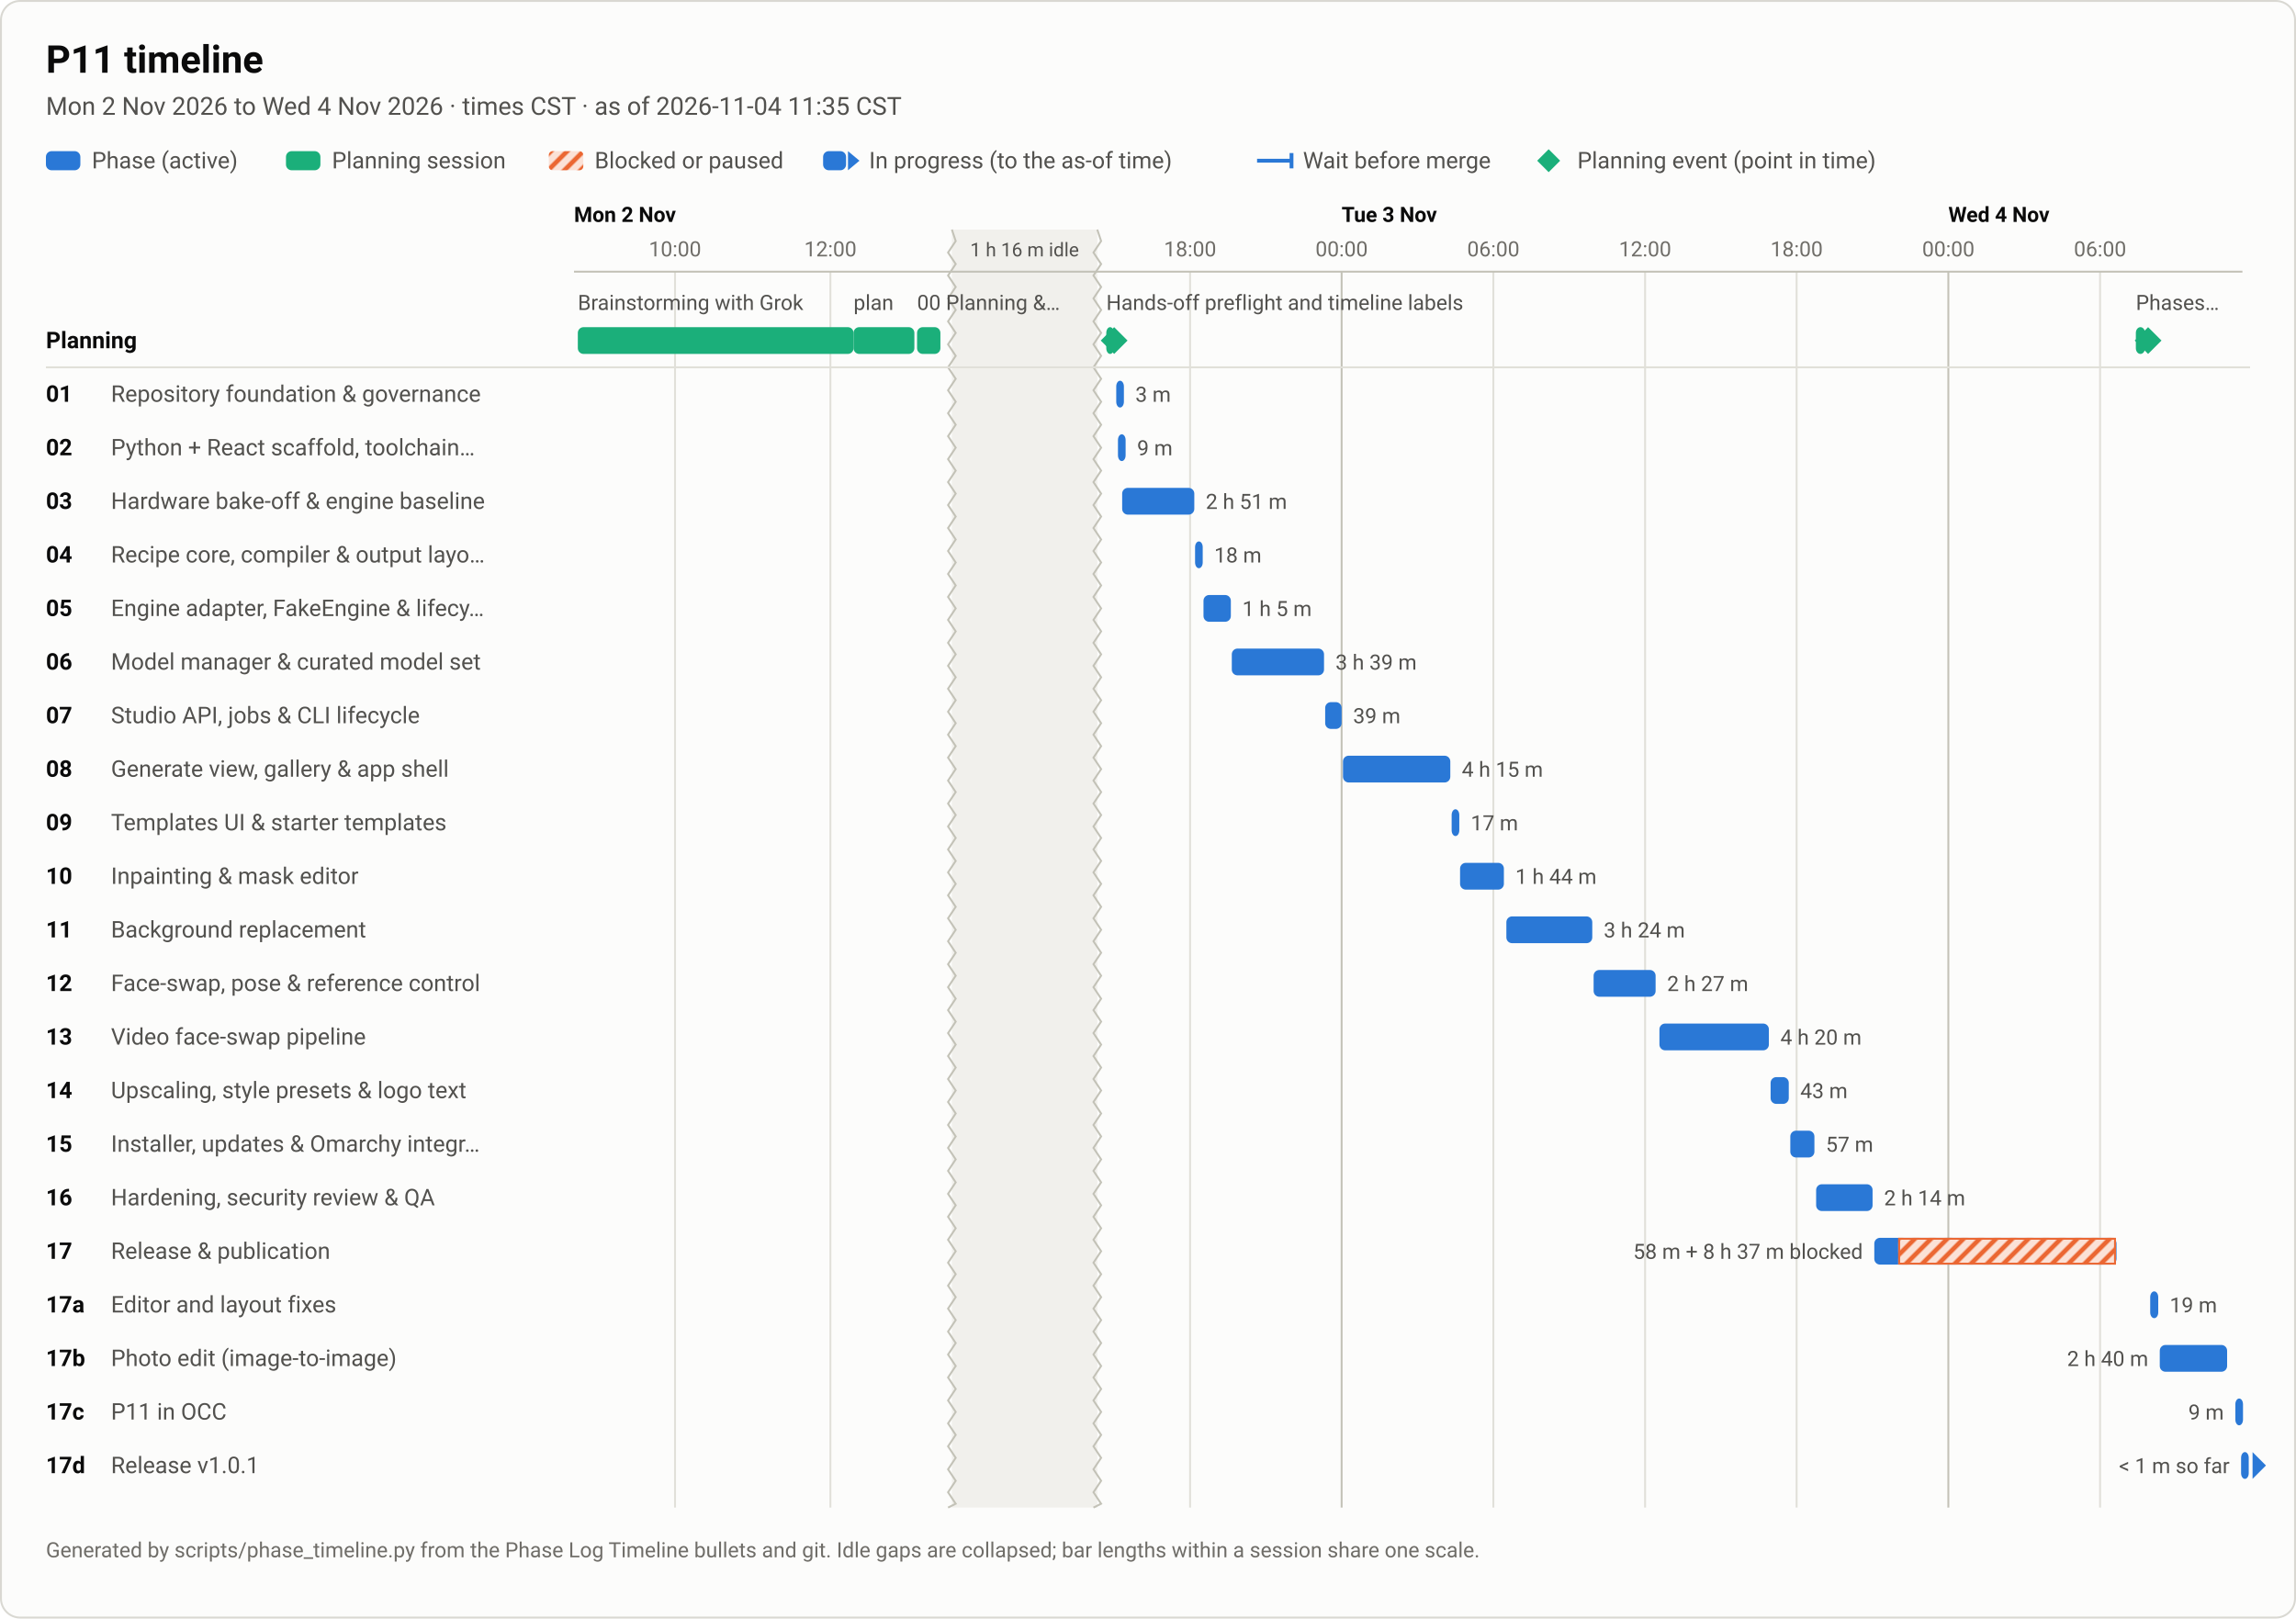
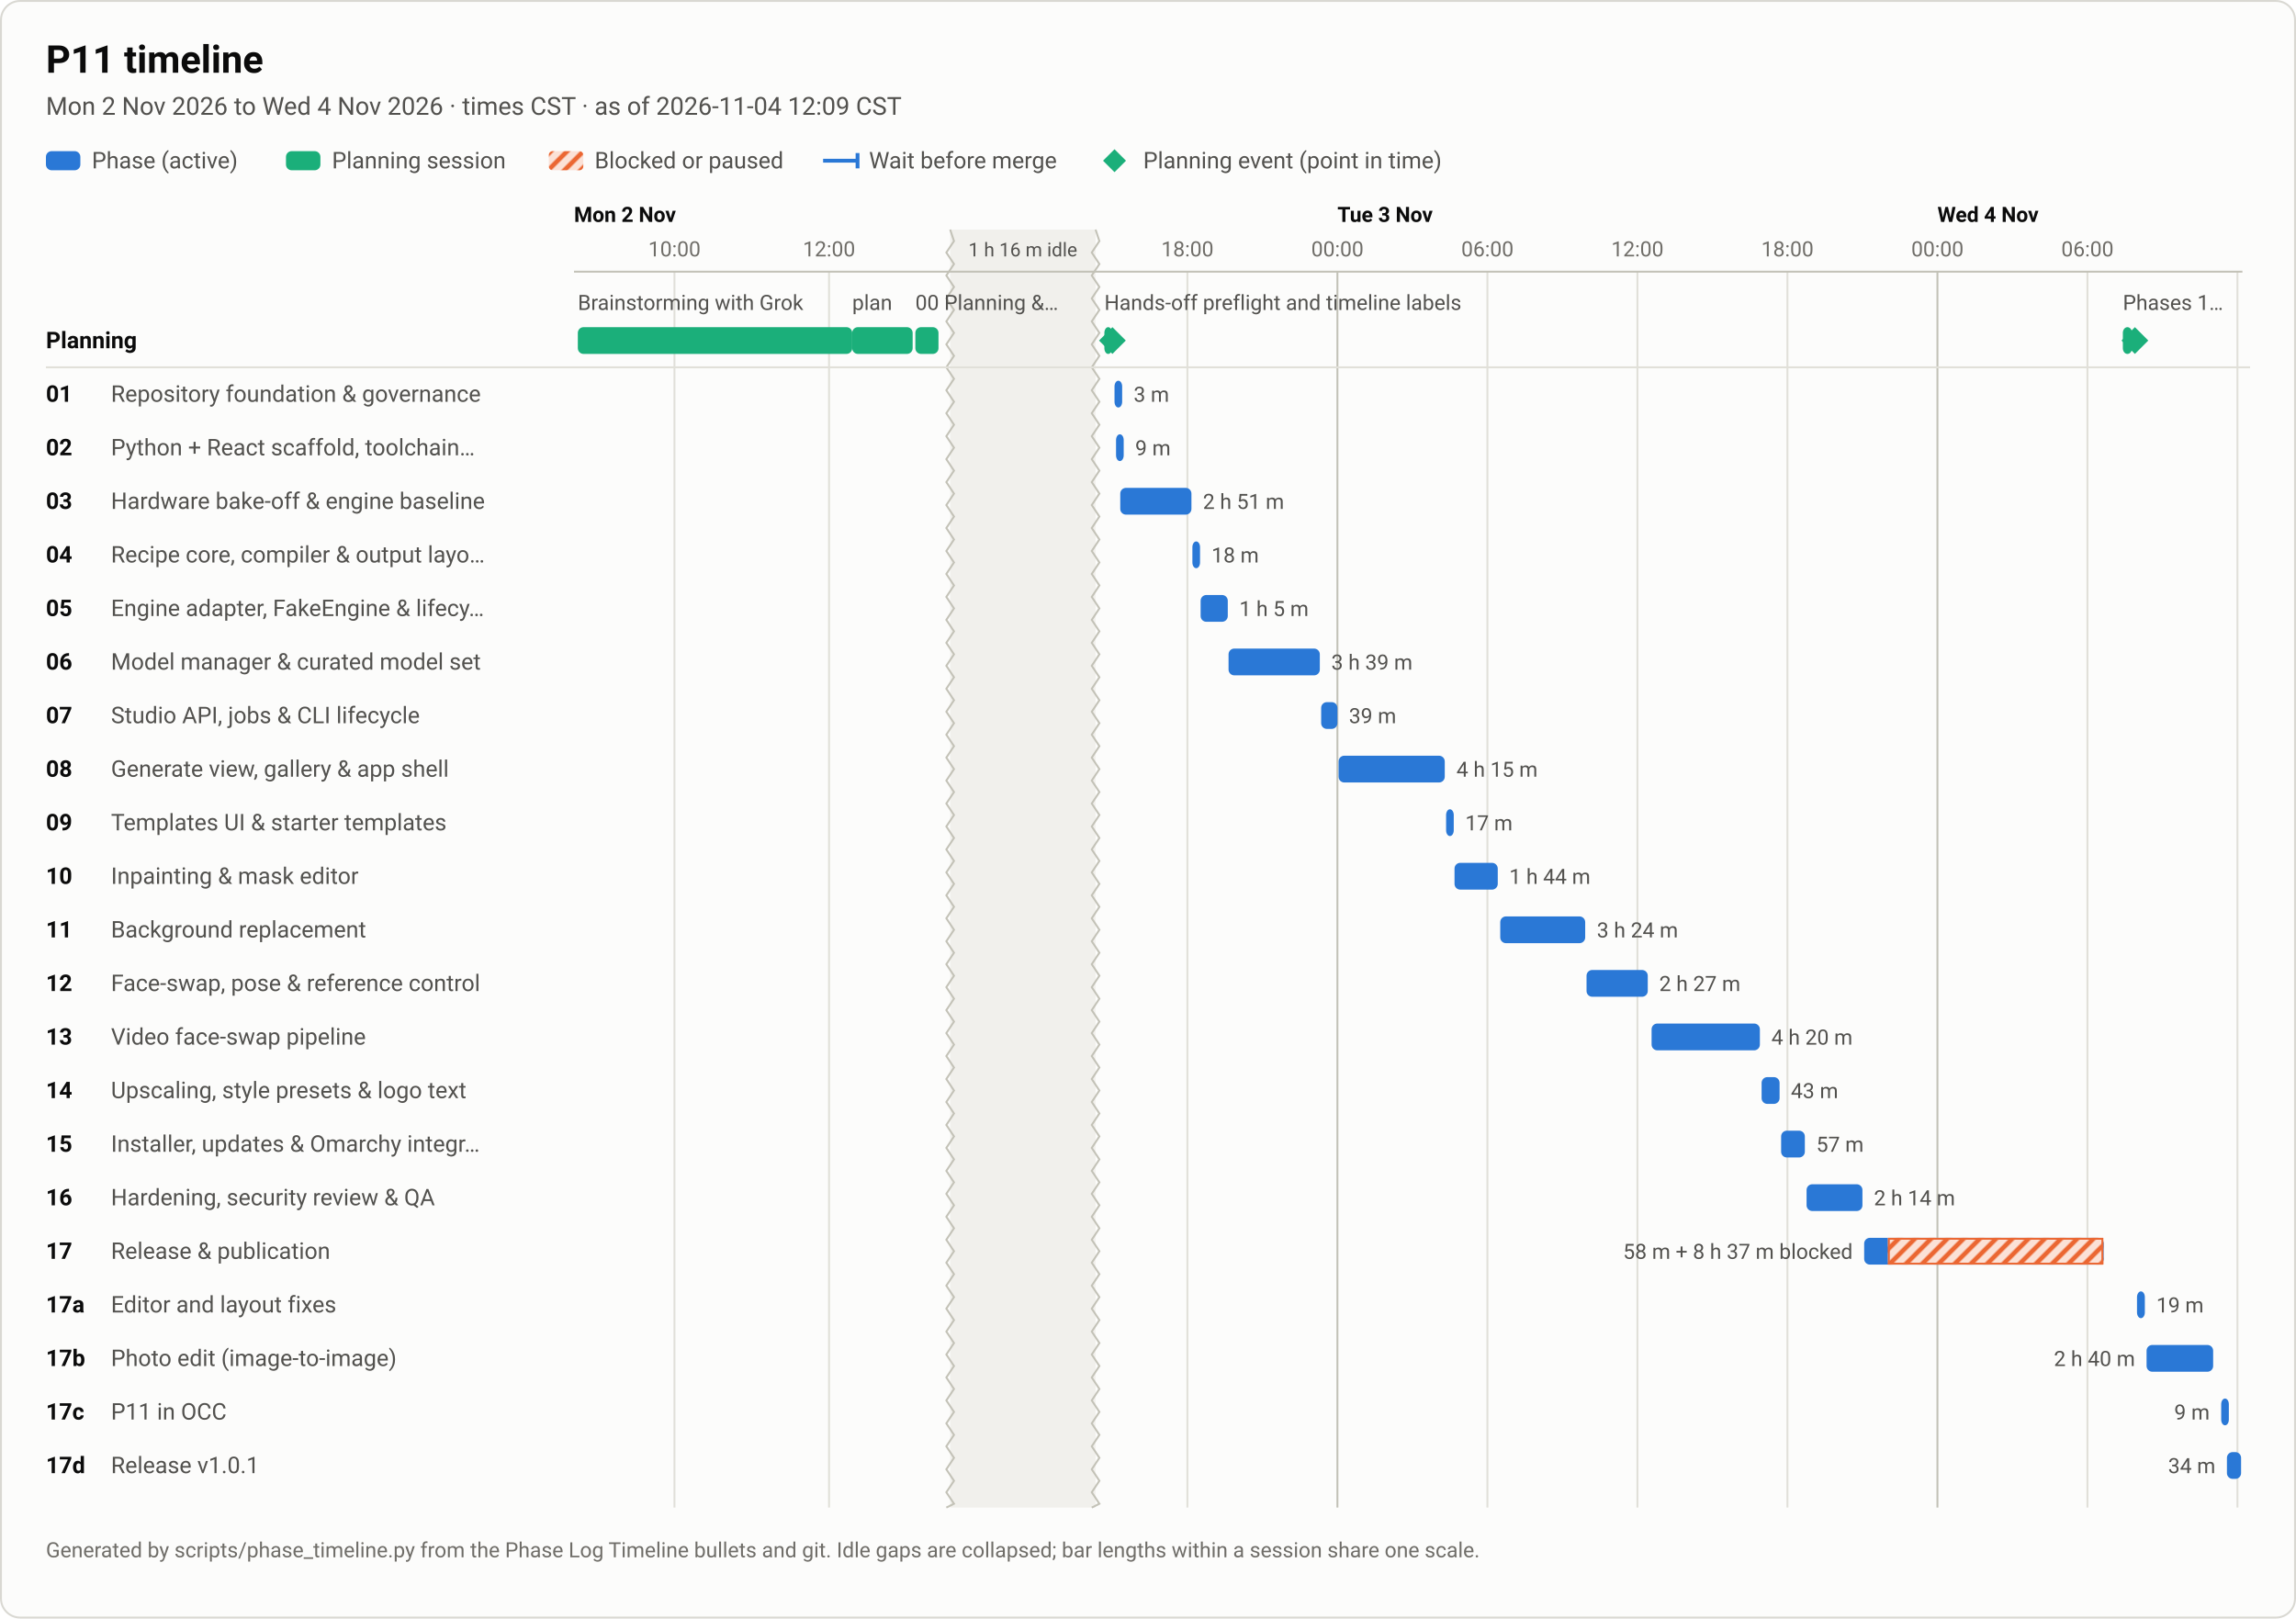
<svg xmlns="http://www.w3.org/2000/svg" width="1200" height="846" viewBox="0 0 1200 846" role="img" aria-labelledby="tl-title tl-desc" font-family="system-ui, -apple-system, &quot;Segoe UI&quot;, Roboto, sans-serif" data-timeline-format="1">
  <style>.card{fill:#fcfcfb;stroke:#d9d8d2}.t1{fill:#0b0b0b}.t2{fill:#52514e}.t3{fill:#6f6d68}.grid{stroke:#e1e0d9}.axis{stroke:#c3c2b7}.brk{fill:#f1f0ec}.brke{stroke:#c3c2b7;fill:none}.ph{fill:#2a78d6}.pl{fill:#1baf7a}.tail{stroke:#2a78d6}.tailpl{stroke:#1baf7a}.hb{fill:#fbe1d6}.hl{stroke:#eb6834}.wo{stroke:#eb6834;fill:none}.ap{stroke:#0b0b0b;fill:none}.sep{stroke:#e1e0d9}text{font-variant-numeric:tabular-nums}@media (prefers-color-scheme: dark){.card{fill:#1a1a19;stroke:#3a3a37}.t1{fill:#f0efec}.t2{fill:#c3c2b7}.t3{fill:#a3a19a}.grid{stroke:#2c2c2a}.axis{stroke:#4a4a46}.brk{fill:#262624}.brke{stroke:#4a4a46;fill:none}.ph{fill:#3987e5}.pl{fill:#199e70}.tail{stroke:#3987e5}.tailpl{stroke:#199e70}.hb{fill:#4a2a1c}.hl{stroke:#d95926}.wo{stroke:#d95926;fill:none}.ap{stroke:#f0efec;fill:none}.sep{stroke:#2c2c2a}}</style>
  <defs>
    <pattern id="tl-hatch" patternUnits="userSpaceOnUse" width="6" height="6" patternTransform="rotate(45)">
      <rect class="hb" width="6" height="6" />
      <line class="hl" x1="1.5" y1="0" x2="1.5" y2="6" stroke-width="2.4" />
    </pattern>
  </defs>
  <rect class="card" x="0.5" y="0.5" width="1199" height="845" rx="10" />
  <text class="t1" x="24" y="38" font-size="20" font-weight="600">P11 timeline</text>
-   <text class="t2" x="24" y="60" font-size="13">Mon 2 Nov 2026 to Wed 4 Nov 2026 · times CST · as of 2026-11-04 11:35 CST</text>
+   <text class="t2" x="24" y="60" font-size="13">Mon 2 Nov 2026 to Wed 4 Nov 2026 · times CST · as of 2026-11-04 12:09 CST</text>
  <rect class="ph" x="24.0" y="79" width="18" height="10" rx="3" />
  <text class="t2" x="48" y="88" font-size="12">Phase (active)</text>
  <rect class="pl" x="149.462" y="79" width="18" height="10" rx="3" />
  <text class="t2" x="173.5" y="88" font-size="12">Planning session</text>
  <rect fill="url(#tl-hatch)" x="286.848" y="79" width="18" height="10" rx="2" />
  <text class="t2" x="310.8" y="88" font-size="12">Blocked or paused</text>
-   <rect class="ph" x="430.195" y="79" width="12" height="10" rx="3" />
-   <path class="ph" d="M443.2 79l6 5l-6 5z" />
-   <text class="t2" x="454.2" y="88" font-size="12">In progress (to the as-of time)</text>
-   <line class="tail" x1="657.005" x2="675.005" y1="84" y2="84" stroke-width="2" />
-   <line class="tail" x1="675.005" x2="675.005" y1="80" y2="88" stroke-width="2" />
-   <text class="t2" x="681" y="88" font-size="12">Wait before merge</text>
-   <path class="pl" d="M809.4 78l6 6l-6 6l-6-6z" />
-   <text class="t2" x="824.4" y="88" font-size="12">Planning event (point in time)</text>
+   <line class="tail" x1="430.195" x2="448.195" y1="84" y2="84" stroke-width="2" />
+   <line class="tail" x1="448.195" x2="448.195" y1="80" y2="88" stroke-width="2" />
+   <text class="t2" x="454.2" y="88" font-size="12">Wait before merge</text>
+   <path class="pl" d="M582.5 78l6 6l-6 6l-6-6z" />
+   <text class="t2" x="597.5" y="88" font-size="12">Planning event (point in time)</text>
  <text class="t1" x="300" y="116" font-size="11" font-weight="600">Mon 2 Nov</text>
-   <line class="grid" x1="352.8" x2="352.8" y1="142" y2="788" stroke-width="1" />
-   <text class="t3" x="352.8" y="134" font-size="11" text-anchor="middle">10:00</text>
-   <line class="grid" x1="434" x2="434" y1="142" y2="788" stroke-width="1" />
-   <text class="t3" x="434" y="134" font-size="11" text-anchor="middle">12:00</text>
-   <rect class="brk" x="497.5" y="120" width="76" height="668" />
-   <path class="brke" stroke-width="1" d="M497.5 120L499.5 126L495.5 132L499.5 138L495.5 144L499.5 150L495.5 156L499.5 162L495.5 168L499.5 174L495.5 180L499.5 186L495.5 192L499.5 198L495.5 204L499.5 210L495.5 216L499.5 222L495.5 228L499.5 234L495.5 240L499.5 246L495.5 252L499.5 258L495.5 264L499.5 270L495.5 276L499.5 282L495.5 288L499.5 294L495.5 300L499.5 306L495.5 312L499.5 318L495.5 324L499.5 330L495.5 336L499.5 342L495.5 348L499.5 354L495.5 360L499.5 366L495.5 372L499.5 378L495.5 384L499.5 390L495.5 396L499.5 402L495.5 408L499.5 414L495.5 420L499.5 426L495.5 432L499.5 438L495.5 444L499.5 450L495.5 456L499.5 462L495.5 468L499.5 474L495.5 480L499.5 486L495.5 492L499.5 498L495.5 504L499.5 510L495.5 516L499.5 522L495.5 528L499.5 534L495.5 540L499.5 546L495.5 552L499.5 558L495.5 564L499.5 570L495.5 576L499.5 582L495.5 588L499.5 594L495.5 600L499.5 606L495.5 612L499.5 618L495.5 624L499.5 630L495.5 636L499.5 642L495.5 648L499.5 654L495.5 660L499.5 666L495.5 672L499.5 678L495.5 684L499.5 690L495.5 696L499.5 702L495.5 708L499.5 714L495.5 720L499.5 726L495.5 732L499.5 738L495.5 744L499.5 750L495.5 756L499.5 762L495.5 768L499.5 774L495.5 780L499.5 786L495.5 788" />
-   <path class="brke" stroke-width="1" d="M573.5 120L575.5 126L571.5 132L575.5 138L571.5 144L575.5 150L571.5 156L575.5 162L571.5 168L575.5 174L571.5 180L575.5 186L571.5 192L575.5 198L571.5 204L575.5 210L571.5 216L575.5 222L571.5 228L575.5 234L571.5 240L575.5 246L571.5 252L575.5 258L571.5 264L575.5 270L571.5 276L575.5 282L571.5 288L575.5 294L571.5 300L575.5 306L571.5 312L575.5 318L571.5 324L575.5 330L571.5 336L575.5 342L571.5 348L575.5 354L571.5 360L575.5 366L571.5 372L575.5 378L571.5 384L575.5 390L571.5 396L575.5 402L571.5 408L575.5 414L571.5 420L575.5 426L571.5 432L575.5 438L571.5 444L575.5 450L571.5 456L575.5 462L571.5 468L575.5 474L571.5 480L575.5 486L571.5 492L575.5 498L571.5 504L575.5 510L571.5 516L575.5 522L571.5 528L575.5 534L571.5 540L575.5 546L571.5 552L575.5 558L571.5 564L575.5 570L571.5 576L575.5 582L571.5 588L575.5 594L571.5 600L575.5 606L571.5 612L575.5 618L571.5 624L575.5 630L571.5 636L575.5 642L571.5 648L575.5 654L571.5 660L575.5 666L571.5 672L575.5 678L571.5 684L575.5 690L571.5 696L575.5 702L571.5 708L575.5 714L571.5 720L575.5 726L571.5 732L575.5 738L571.5 744L575.5 750L571.5 756L575.5 762L571.5 768L575.5 774L571.5 780L575.5 786L571.5 788" />
-   <text class="t2" x="535.5" y="134" font-size="10" text-anchor="middle">1 h 16 m idle</text>
-   <line class="grid" x1="622" x2="622" y1="142" y2="788" stroke-width="1" />
-   <text class="t3" x="622" y="134" font-size="11" text-anchor="middle">18:00</text>
-   <line class="axis" x1="701.2" x2="701.2" y1="142" y2="788" stroke-width="1" />
-   <text class="t3" x="701.2" y="134" font-size="11" text-anchor="middle">00:00</text>
-   <text class="t1" x="701.2" y="116" font-size="11" font-weight="600">Tue 3 Nov</text>
-   <line class="grid" x1="780.5" x2="780.5" y1="142" y2="788" stroke-width="1" />
-   <text class="t3" x="780.5" y="134" font-size="11" text-anchor="middle">06:00</text>
-   <line class="grid" x1="859.8" x2="859.8" y1="142" y2="788" stroke-width="1" />
-   <text class="t3" x="859.8" y="134" font-size="11" text-anchor="middle">12:00</text>
-   <line class="grid" x1="939" x2="939" y1="142" y2="788" stroke-width="1" />
-   <text class="t3" x="939" y="134" font-size="11" text-anchor="middle">18:00</text>
-   <line class="axis" x1="1018.3" x2="1018.3" y1="142" y2="788" stroke-width="1" />
-   <text class="t3" x="1018.3" y="134" font-size="11" text-anchor="middle">00:00</text>
-   <text class="t1" x="1018.3" y="116" font-size="11" font-weight="600">Wed 4 Nov</text>
-   <line class="grid" x1="1097.6" x2="1097.6" y1="142" y2="788" stroke-width="1" />
-   <text class="t3" x="1097.6" y="134" font-size="11" text-anchor="middle">06:00</text>
+   <line class="grid" x1="352.5" x2="352.5" y1="142" y2="788" stroke-width="1" />
+   <text class="t3" x="352.5" y="134" font-size="11" text-anchor="middle">10:00</text>
+   <line class="grid" x1="433.3" x2="433.3" y1="142" y2="788" stroke-width="1" />
+   <text class="t3" x="433.3" y="134" font-size="11" text-anchor="middle">12:00</text>
+   <rect class="brk" x="496.6" y="120" width="76" height="668" />
+   <path class="brke" stroke-width="1" d="M496.6 120L498.6 126L494.6 132L498.6 138L494.6 144L498.6 150L494.6 156L498.6 162L494.6 168L498.6 174L494.6 180L498.6 186L494.6 192L498.6 198L494.6 204L498.6 210L494.6 216L498.6 222L494.6 228L498.6 234L494.6 240L498.6 246L494.6 252L498.6 258L494.6 264L498.6 270L494.6 276L498.6 282L494.6 288L498.6 294L494.6 300L498.6 306L494.6 312L498.6 318L494.6 324L498.6 330L494.6 336L498.6 342L494.6 348L498.6 354L494.6 360L498.6 366L494.6 372L498.6 378L494.6 384L498.6 390L494.6 396L498.6 402L494.6 408L498.6 414L494.6 420L498.6 426L494.6 432L498.6 438L494.6 444L498.6 450L494.6 456L498.6 462L494.6 468L498.6 474L494.6 480L498.6 486L494.6 492L498.6 498L494.6 504L498.6 510L494.6 516L498.6 522L494.6 528L498.6 534L494.6 540L498.6 546L494.6 552L498.6 558L494.6 564L498.6 570L494.6 576L498.6 582L494.6 588L498.6 594L494.6 600L498.6 606L494.6 612L498.6 618L494.6 624L498.6 630L494.6 636L498.6 642L494.6 648L498.6 654L494.6 660L498.6 666L494.6 672L498.6 678L494.6 684L498.6 690L494.6 696L498.6 702L494.6 708L498.6 714L494.6 720L498.6 726L494.6 732L498.6 738L494.6 744L498.6 750L494.6 756L498.6 762L494.6 768L498.6 774L494.6 780L498.6 786L494.6 788" />
+   <path class="brke" stroke-width="1" d="M572.6 120L574.6 126L570.6 132L574.6 138L570.6 144L574.6 150L570.6 156L574.6 162L570.6 168L574.6 174L570.6 180L574.6 186L570.6 192L574.6 198L570.6 204L574.6 210L570.6 216L574.6 222L570.6 228L574.6 234L570.6 240L574.6 246L570.6 252L574.6 258L570.6 264L574.6 270L570.6 276L574.6 282L570.6 288L574.6 294L570.6 300L574.6 306L570.6 312L574.6 318L570.6 324L574.6 330L570.6 336L574.6 342L570.6 348L574.6 354L570.6 360L574.6 366L570.6 372L574.6 378L570.6 384L574.6 390L570.6 396L574.6 402L570.6 408L574.6 414L570.6 420L574.6 426L570.6 432L574.6 438L570.6 444L574.6 450L570.6 456L574.6 462L570.6 468L574.6 474L570.6 480L574.6 486L570.6 492L574.6 498L570.6 504L574.6 510L570.6 516L574.6 522L570.6 528L574.6 534L570.6 540L574.6 546L570.6 552L574.6 558L570.6 564L574.6 570L570.6 576L574.6 582L570.6 588L574.6 594L570.6 600L574.6 606L570.6 612L574.6 618L570.6 624L574.6 630L570.6 636L574.6 642L570.6 648L574.6 654L570.6 660L574.6 666L570.6 672L574.6 678L570.6 684L574.6 690L570.6 696L574.6 702L570.6 708L574.6 714L570.6 720L574.6 726L570.6 732L574.6 738L570.6 744L574.6 750L570.6 756L574.6 762L570.6 768L574.6 774L570.6 780L574.6 786L570.6 788" />
+   <text class="t2" x="534.6" y="134" font-size="10" text-anchor="middle">1 h 16 m idle</text>
+   <line class="grid" x1="620.6" x2="620.6" y1="142" y2="788" stroke-width="1" />
+   <text class="t3" x="620.6" y="134" font-size="11" text-anchor="middle">18:00</text>
+   <line class="axis" x1="699" x2="699" y1="142" y2="788" stroke-width="1" />
+   <text class="t3" x="699" y="134" font-size="11" text-anchor="middle">00:00</text>
+   <text class="t1" x="699" y="116" font-size="11" font-weight="600">Tue 3 Nov</text>
+   <line class="grid" x1="777.4" x2="777.4" y1="142" y2="788" stroke-width="1" />
+   <text class="t3" x="777.4" y="134" font-size="11" text-anchor="middle">06:00</text>
+   <line class="grid" x1="855.8" x2="855.8" y1="142" y2="788" stroke-width="1" />
+   <text class="t3" x="855.8" y="134" font-size="11" text-anchor="middle">12:00</text>
+   <line class="grid" x1="934.2" x2="934.2" y1="142" y2="788" stroke-width="1" />
+   <text class="t3" x="934.2" y="134" font-size="11" text-anchor="middle">18:00</text>
+   <line class="axis" x1="1012.6" x2="1012.6" y1="142" y2="788" stroke-width="1" />
+   <text class="t3" x="1012.6" y="134" font-size="11" text-anchor="middle">00:00</text>
+   <text class="t1" x="1012.6" y="116" font-size="11" font-weight="600">Wed 4 Nov</text>
+   <line class="grid" x1="1091" x2="1091" y1="142" y2="788" stroke-width="1" />
+   <text class="t3" x="1091" y="134" font-size="11" text-anchor="middle">06:00</text>
+   <line class="grid" x1="1169.4" x2="1169.4" y1="142" y2="788" stroke-width="1" />
  <line class="axis" x1="300" x2="1172" y1="142" y2="142" stroke-width="1" />
  <text class="t1" x="24" y="182" font-size="12" font-weight="600">Planning</text>
  <g id="tl-plan1">
-     <rect class="pl" x="302" y="171" width="144.1" height="14" rx="3" />
+     <rect class="pl" x="302" y="171" width="143.4" height="14" rx="3" />
  </g>
  <text class="t2" x="302" y="162" font-size="11">Brainstorming with Grok</text>
  <g id="tl-plan2">
-     <rect class="pl" x="446.1" y="171" width="31.8" height="14" rx="3" />
-   </g>
-   <text class="t2" x="446.1" y="162" font-size="11">plan</text>
+     <rect class="pl" x="445.4" y="171" width="31.6" height="14" rx="3" />
+   </g>
+   <text class="t2" x="445.4" y="162" font-size="11">plan</text>
  <g id="tl-p00">
-     <rect class="pl" x="479.3" y="171" width="12.2" height="14" rx="3" />
-   </g>
-   <text class="t2" x="479.3" y="162" font-size="11">00 Planning &amp;…</text>
+     <rect class="pl" x="478.4" y="171" width="12.1" height="14" rx="3" />
+   </g>
+   <text class="t2" x="478.4" y="162" font-size="11">00 Planning &amp;…</text>
  <g id="tl-plan3">
-     <rect class="pl" x="578.2" y="171" width="4" height="14" rx="3" />
-   </g>
-   <text class="t2" x="578.2" y="162" font-size="11">Hands-off preflight and timeline labels</text>
+     <rect class="pl" x="577.2" y="171" width="4" height="14" rx="3" />
+   </g>
+   <text class="t2" x="577.2" y="162" font-size="11">Hands-off preflight and timeline labels</text>
  <g id="tl-pf-13ee0d5">
-     <path class="pl" d="M582.3 171l7 7l-7 7l-7-7z" />
+     <path class="pl" d="M581.4 171l7 7l-7 7l-7-7z" />
  </g>
  <g id="tl-plan4">
-     <rect class="pl" x="1116.3" y="171" width="4.8" height="14" rx="3" />
-   </g>
-   <text class="t2" x="1116.3" y="162" font-size="11">Phases…</text>
+     <rect class="pl" x="1109.5" y="171" width="4.8" height="14" rx="3" />
+   </g>
+   <text class="t2" x="1109.5" y="162" font-size="11">Phases 1…</text>
  <g id="tl-pf-19ebe39">
-     <path class="pl" d="M1122.7 171l7 7l-7 7l-7-7z" />
+     <path class="pl" d="M1115.8 171l7 7l-7 7l-7-7z" />
  </g>
  <line class="sep" x1="24" x2="1176" y1="192" y2="192" stroke-width="1" />
  <text class="t1" x="24" y="210" font-size="12" font-weight="600">01</text>
  <text class="t2" x="58" y="210" font-size="12">Repository foundation &amp; governance</text>
  <g id="tl-p01">
-     <rect class="ph" x="583.4" y="199" width="4" height="14" rx="3" />
-   </g>
-   <text class="t2" x="593.4" y="210" font-size="11">3 m</text>
+     <rect class="ph" x="582.5" y="199" width="4" height="14" rx="3" />
+   </g>
+   <text class="t2" x="592.5" y="210" font-size="11">3 m</text>
  <text class="t1" x="24" y="238" font-size="12" font-weight="600">02</text>
  <text class="t2" x="58" y="238" font-size="12">Python + React scaffold, toolchain…</text>
  <g id="tl-p02">
-     <rect class="ph" x="584.3" y="227" width="4" height="14" rx="3" />
-   </g>
-   <text class="t2" x="594.3" y="238" font-size="11">9 m</text>
+     <rect class="ph" x="583.3" y="227" width="4" height="14" rx="3" />
+   </g>
+   <text class="t2" x="593.3" y="238" font-size="11">9 m</text>
  <text class="t1" x="24" y="266" font-size="12" font-weight="600">03</text>
  <text class="t2" x="58" y="266" font-size="12">Hardware bake-off &amp; engine baseline</text>
  <g id="tl-p03">
-     <rect class="ph" x="586.5" y="255" width="37.7" height="14" rx="3" />
-   </g>
-   <text class="t2" x="630.2" y="266" font-size="11">2 h 51 m</text>
+     <rect class="ph" x="585.5" y="255" width="37.2" height="14" rx="3" />
+   </g>
+   <text class="t2" x="628.7" y="266" font-size="11">2 h 51 m</text>
  <text class="t1" x="24" y="294" font-size="12" font-weight="600">04</text>
  <text class="t2" x="58" y="294" font-size="12">Recipe core, compiler &amp; output layo…</text>
  <g id="tl-p04">
-     <rect class="ph" x="624.6" y="283" width="4" height="14" rx="3" />
-   </g>
-   <text class="t2" x="634.6" y="294" font-size="11">18 m</text>
+     <rect class="ph" x="623.2" y="283" width="4" height="14" rx="3" />
+   </g>
+   <text class="t2" x="633.2" y="294" font-size="11">18 m</text>
  <text class="t1" x="24" y="322" font-size="12" font-weight="600">05</text>
  <text class="t2" x="58" y="322" font-size="12">Engine adapter, FakeEngine &amp; lifecy…</text>
  <g id="tl-p05">
-     <rect class="ph" x="629" y="311" width="14.3" height="14" rx="3" />
-   </g>
-   <text class="t2" x="649.3" y="322" font-size="11">1 h 5 m</text>
+     <rect class="ph" x="627.5" y="311" width="14.2" height="14" rx="3" />
+   </g>
+   <text class="t2" x="647.7" y="322" font-size="11">1 h 5 m</text>
  <text class="t1" x="24" y="350" font-size="12" font-weight="600">06</text>
  <text class="t2" x="58" y="350" font-size="12">Model manager &amp; curated model set</text>
  <g id="tl-p06">
-     <rect class="ph" x="643.8" y="339" width="48.2" height="14" rx="3" />
-   </g>
-   <text class="t2" x="698" y="350" font-size="11">3 h 39 m</text>
+     <rect class="ph" x="642.1" y="339" width="47.7" height="14" rx="3" />
+   </g>
+   <text class="t2" x="695.8" y="350" font-size="11">3 h 39 m</text>
  <text class="t1" x="24" y="378" font-size="12" font-weight="600">07</text>
  <text class="t2" x="58" y="378" font-size="12">Studio API, jobs &amp; CLI lifecycle</text>
  <g id="tl-p07">
-     <rect class="ph" x="692.6" y="367" width="8.6" height="14" rx="3" />
-   </g>
-   <text class="t2" x="707.2" y="378" font-size="11">39 m</text>
+     <rect class="ph" x="690.5" y="367" width="8.5" height="14" rx="3" />
+   </g>
+   <text class="t2" x="705" y="378" font-size="11">39 m</text>
  <text class="t1" x="24" y="406" font-size="12" font-weight="600">08</text>
  <text class="t2" x="58" y="406" font-size="12">Generate view, gallery &amp; app shell</text>
  <g id="tl-p08">
-     <rect class="ph" x="701.9" y="395" width="56.1" height="14" rx="3" />
-   </g>
-   <text class="t2" x="764" y="406" font-size="11">4 h 15 m</text>
+     <rect class="ph" x="699.6" y="395" width="55.5" height="14" rx="3" />
+   </g>
+   <text class="t2" x="761.2" y="406" font-size="11">4 h 15 m</text>
  <text class="t1" x="24" y="434" font-size="12" font-weight="600">09</text>
  <text class="t2" x="58" y="434" font-size="12">Templates UI &amp; starter templates</text>
  <g id="tl-p09">
-     <rect class="ph" x="758.7" y="423" width="4" height="14" rx="3" />
-   </g>
-   <text class="t2" x="768.7" y="434" font-size="11">17 m</text>
+     <rect class="ph" x="755.8" y="423" width="4" height="14" rx="3" />
+   </g>
+   <text class="t2" x="765.8" y="434" font-size="11">17 m</text>
  <text class="t1" x="24" y="462" font-size="12" font-weight="600">10</text>
  <text class="t2" x="58" y="462" font-size="12">Inpainting &amp; mask editor</text>
  <g id="tl-p10">
-     <rect class="ph" x="763.1" y="451" width="22.9" height="14" rx="3" />
-   </g>
-   <text class="t2" x="792" y="462" font-size="11">1 h 44 m</text>
+     <rect class="ph" x="760.2" y="451" width="22.6" height="14" rx="3" />
+   </g>
+   <text class="t2" x="788.8" y="462" font-size="11">1 h 44 m</text>
  <text class="t1" x="24" y="490" font-size="12" font-weight="600">11</text>
  <text class="t2" x="58" y="490" font-size="12">Background replacement</text>
  <g id="tl-p11">
-     <rect class="ph" x="787.3" y="479" width="44.9" height="14" rx="3" />
-   </g>
-   <text class="t2" x="838.2" y="490" font-size="11">3 h 24 m</text>
+     <rect class="ph" x="784.1" y="479" width="44.4" height="14" rx="3" />
+   </g>
+   <text class="t2" x="834.6" y="490" font-size="11">3 h 24 m</text>
  <text class="t1" x="24" y="518" font-size="12" font-weight="600">12</text>
  <text class="t2" x="58" y="518" font-size="12">Face-swap, pose &amp; reference control</text>
  <g id="tl-p12">
-     <rect class="ph" x="832.9" y="507" width="32.4" height="14" rx="3" />
-   </g>
-   <text class="t2" x="871.3" y="518" font-size="11">2 h 27 m</text>
+     <rect class="ph" x="829.2" y="507" width="32" height="14" rx="3" />
+   </g>
+   <text class="t2" x="867.2" y="518" font-size="11">2 h 27 m</text>
  <text class="t1" x="24" y="546" font-size="12" font-weight="600">13</text>
  <text class="t2" x="58" y="546" font-size="12">Video face-swap pipeline</text>
  <g id="tl-p13">
-     <rect class="ph" x="867.3" y="535" width="57.2" height="14" rx="3" />
-   </g>
-   <text class="t2" x="930.5" y="546" font-size="11">4 h 20 m</text>
+     <rect class="ph" x="863.2" y="535" width="56.6" height="14" rx="3" />
+   </g>
+   <text class="t2" x="925.8" y="546" font-size="11">4 h 20 m</text>
  <text class="t1" x="24" y="574" font-size="12" font-weight="600">14</text>
  <text class="t2" x="58" y="574" font-size="12">Upscaling, style presets &amp; logo text</text>
  <g id="tl-p14">
-     <rect class="ph" x="925.4" y="563" width="9.5" height="14" rx="3" />
-   </g>
-   <text class="t2" x="940.9" y="574" font-size="11">43 m</text>
+     <rect class="ph" x="920.7" y="563" width="9.4" height="14" rx="3" />
+   </g>
+   <text class="t2" x="936" y="574" font-size="11">43 m</text>
  <text class="t1" x="24" y="602" font-size="12" font-weight="600">15</text>
  <text class="t2" x="58" y="602" font-size="12">Installer, updates &amp; Omarchy integr…</text>
  <g id="tl-p15">
-     <rect class="ph" x="935.7" y="591" width="12.6" height="14" rx="3" />
-   </g>
-   <text class="t2" x="954.3" y="602" font-size="11">57 m</text>
+     <rect class="ph" x="930.9" y="591" width="12.4" height="14" rx="3" />
+   </g>
+   <text class="t2" x="949.3" y="602" font-size="11">57 m</text>
  <text class="t1" x="24" y="630" font-size="12" font-weight="600">16</text>
  <text class="t2" x="58" y="630" font-size="12">Hardening, security review &amp; QA</text>
  <g id="tl-p16">
-     <rect class="ph" x="949.2" y="619" width="29.5" height="14" rx="3" />
-   </g>
-   <text class="t2" x="984.7" y="630" font-size="11">2 h 14 m</text>
+     <rect class="ph" x="944.2" y="619" width="29.2" height="14" rx="3" />
+   </g>
+   <text class="t2" x="979.4" y="630" font-size="11">2 h 14 m</text>
  <text class="t1" x="24" y="658" font-size="12" font-weight="600">17</text>
  <text class="t2" x="58" y="658" font-size="12">Release &amp; publication</text>
  <g id="tl-p17">
-     <rect class="ph" x="979.6" y="647" width="126.6" height="14" rx="3" />
-     <rect id="tl-p17-w1" fill="url(#tl-hatch)" x="992.1" y="647" width="113.8" height="14" />
-     <rect class="wo" x="992.6" y="647.5" width="112.8" height="13" stroke-width="1" />
-   </g>
-   <text class="t2" x="973.6" y="658" font-size="11" text-anchor="end">58 m + 8 h 37 m blocked</text>
+     <rect class="ph" x="974.3" y="647" width="125.2" height="14" rx="3" />
+     <rect id="tl-p17-w1" fill="url(#tl-hatch)" x="986.7" y="647" width="112.6" height="14" />
+     <rect class="wo" x="987.2" y="647.5" width="111.6" height="13" stroke-width="1" />
+   </g>
+   <text class="t2" x="968.3" y="658" font-size="11" text-anchor="end">58 m + 8 h 37 m blocked</text>
  <text class="t1" x="24" y="686" font-size="12" font-weight="600">17a</text>
  <text class="t2" x="58" y="686" font-size="12">Editor and layout fixes</text>
  <g id="tl-p17a">
-     <rect class="ph" x="1123.8" y="675" width="4.2" height="14" rx="3" />
-   </g>
-   <text class="t2" x="1134" y="686" font-size="11">19 m</text>
+     <rect class="ph" x="1116.9" y="675" width="4.1" height="14" rx="3" />
+   </g>
+   <text class="t2" x="1127" y="686" font-size="11">19 m</text>
  <text class="t1" x="24" y="714" font-size="12" font-weight="600">17b</text>
  <text class="t2" x="58" y="714" font-size="12">Photo edit (image-to-image)</text>
  <g id="tl-p17b">
-     <rect class="ph" x="1128.8" y="703" width="35.2" height="14" rx="3" />
-   </g>
-   <text class="t2" x="1122.8" y="714" font-size="11" text-anchor="end">2 h 40 m</text>
+     <rect class="ph" x="1121.9" y="703" width="34.8" height="14" rx="3" />
+   </g>
+   <text class="t2" x="1115.9" y="714" font-size="11" text-anchor="end">2 h 40 m</text>
  <text class="t1" x="24" y="742" font-size="12" font-weight="600">17c</text>
  <text class="t2" x="58" y="742" font-size="12">P11 in OCC</text>
  <g id="tl-p17c">
-     <rect class="ph" x="1168.3" y="731" width="4" height="14" rx="3" />
-   </g>
-   <text class="t2" x="1162.3" y="742" font-size="11" text-anchor="end">9 m</text>
+     <rect class="ph" x="1160.9" y="731" width="4" height="14" rx="3" />
+   </g>
+   <text class="t2" x="1154.9" y="742" font-size="11" text-anchor="end">9 m</text>
  <text class="t1" x="24" y="770" font-size="12" font-weight="600">17d</text>
  <text class="t2" x="58" y="770" font-size="12">Release v1.0.1</text>
  <g id="tl-p17d">
-     <rect class="ph" x="1171.3" y="759" width="4" height="14" rx="3" />
-     <path class="ph" d="M1177.3 759l7 7l-7 7z" />
-   </g>
-   <text class="t2" x="1165.3" y="770" font-size="11" text-anchor="end">&lt; 1 m so far</text>
+     <rect class="ph" x="1163.9" y="759" width="7.4" height="14" rx="3" />
+   </g>
+   <text class="t2" x="1157.9" y="770" font-size="11" text-anchor="end">34 m</text>
  <text class="t3" x="24" y="814" font-size="11">Generated by scripts/phase_timeline.py from the Phase Log Timeline bullets and git. Idle gaps are collapsed; bar lengths within a session share one scale.</text>
</svg>
